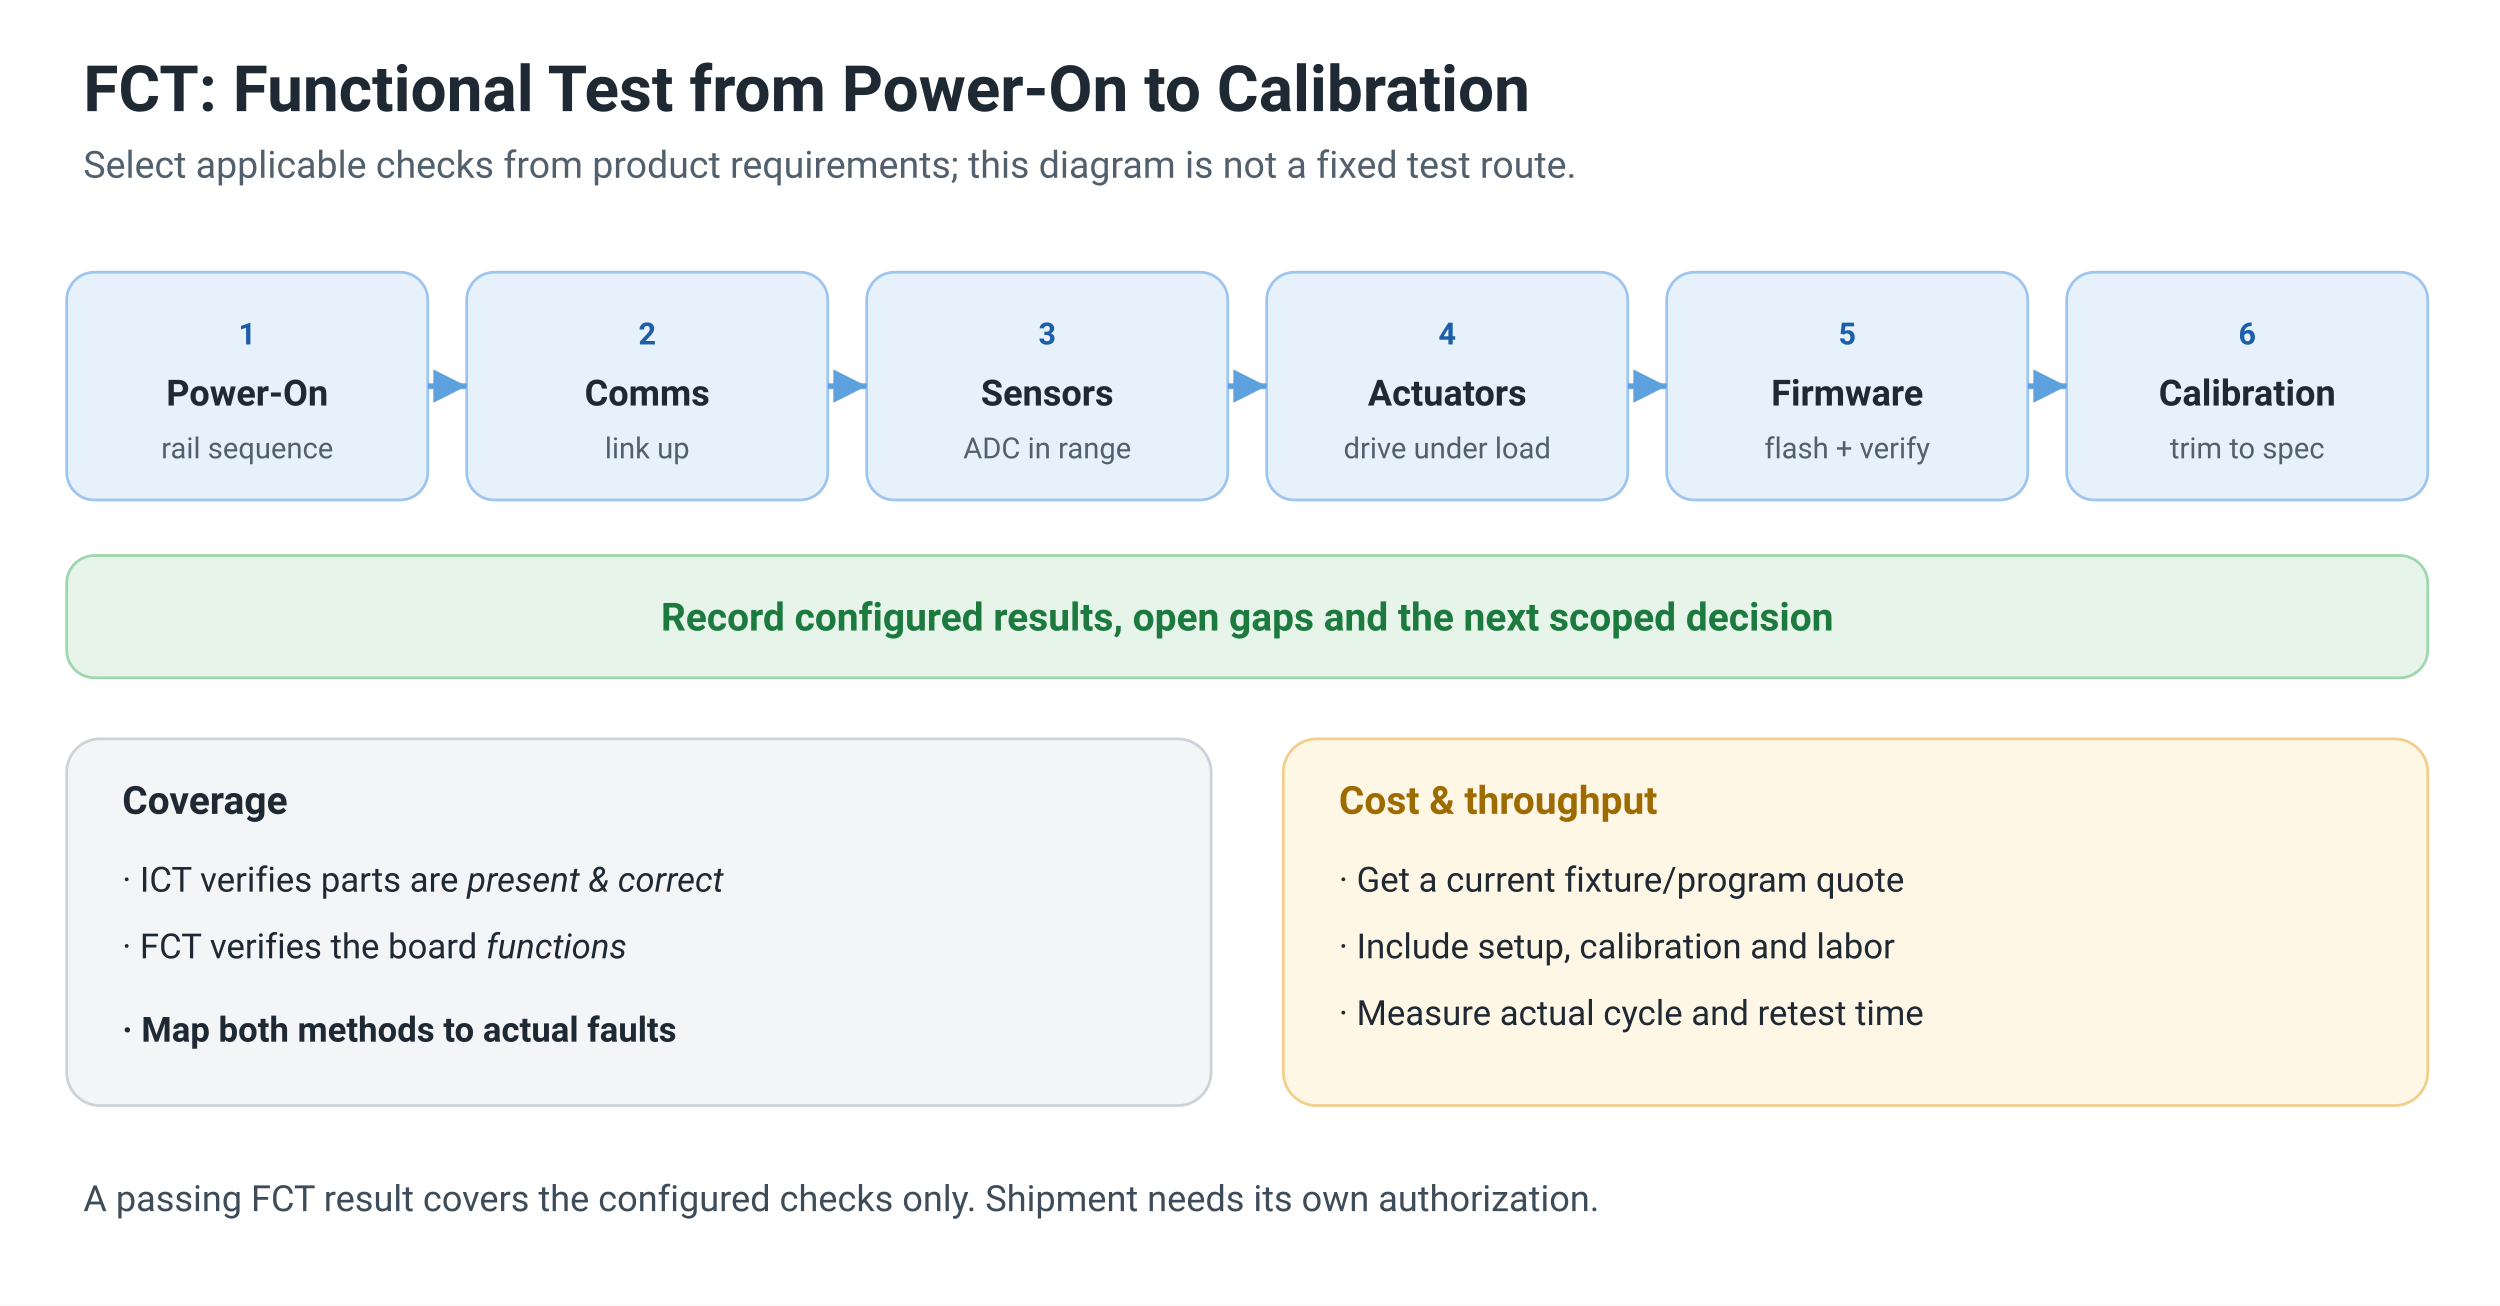
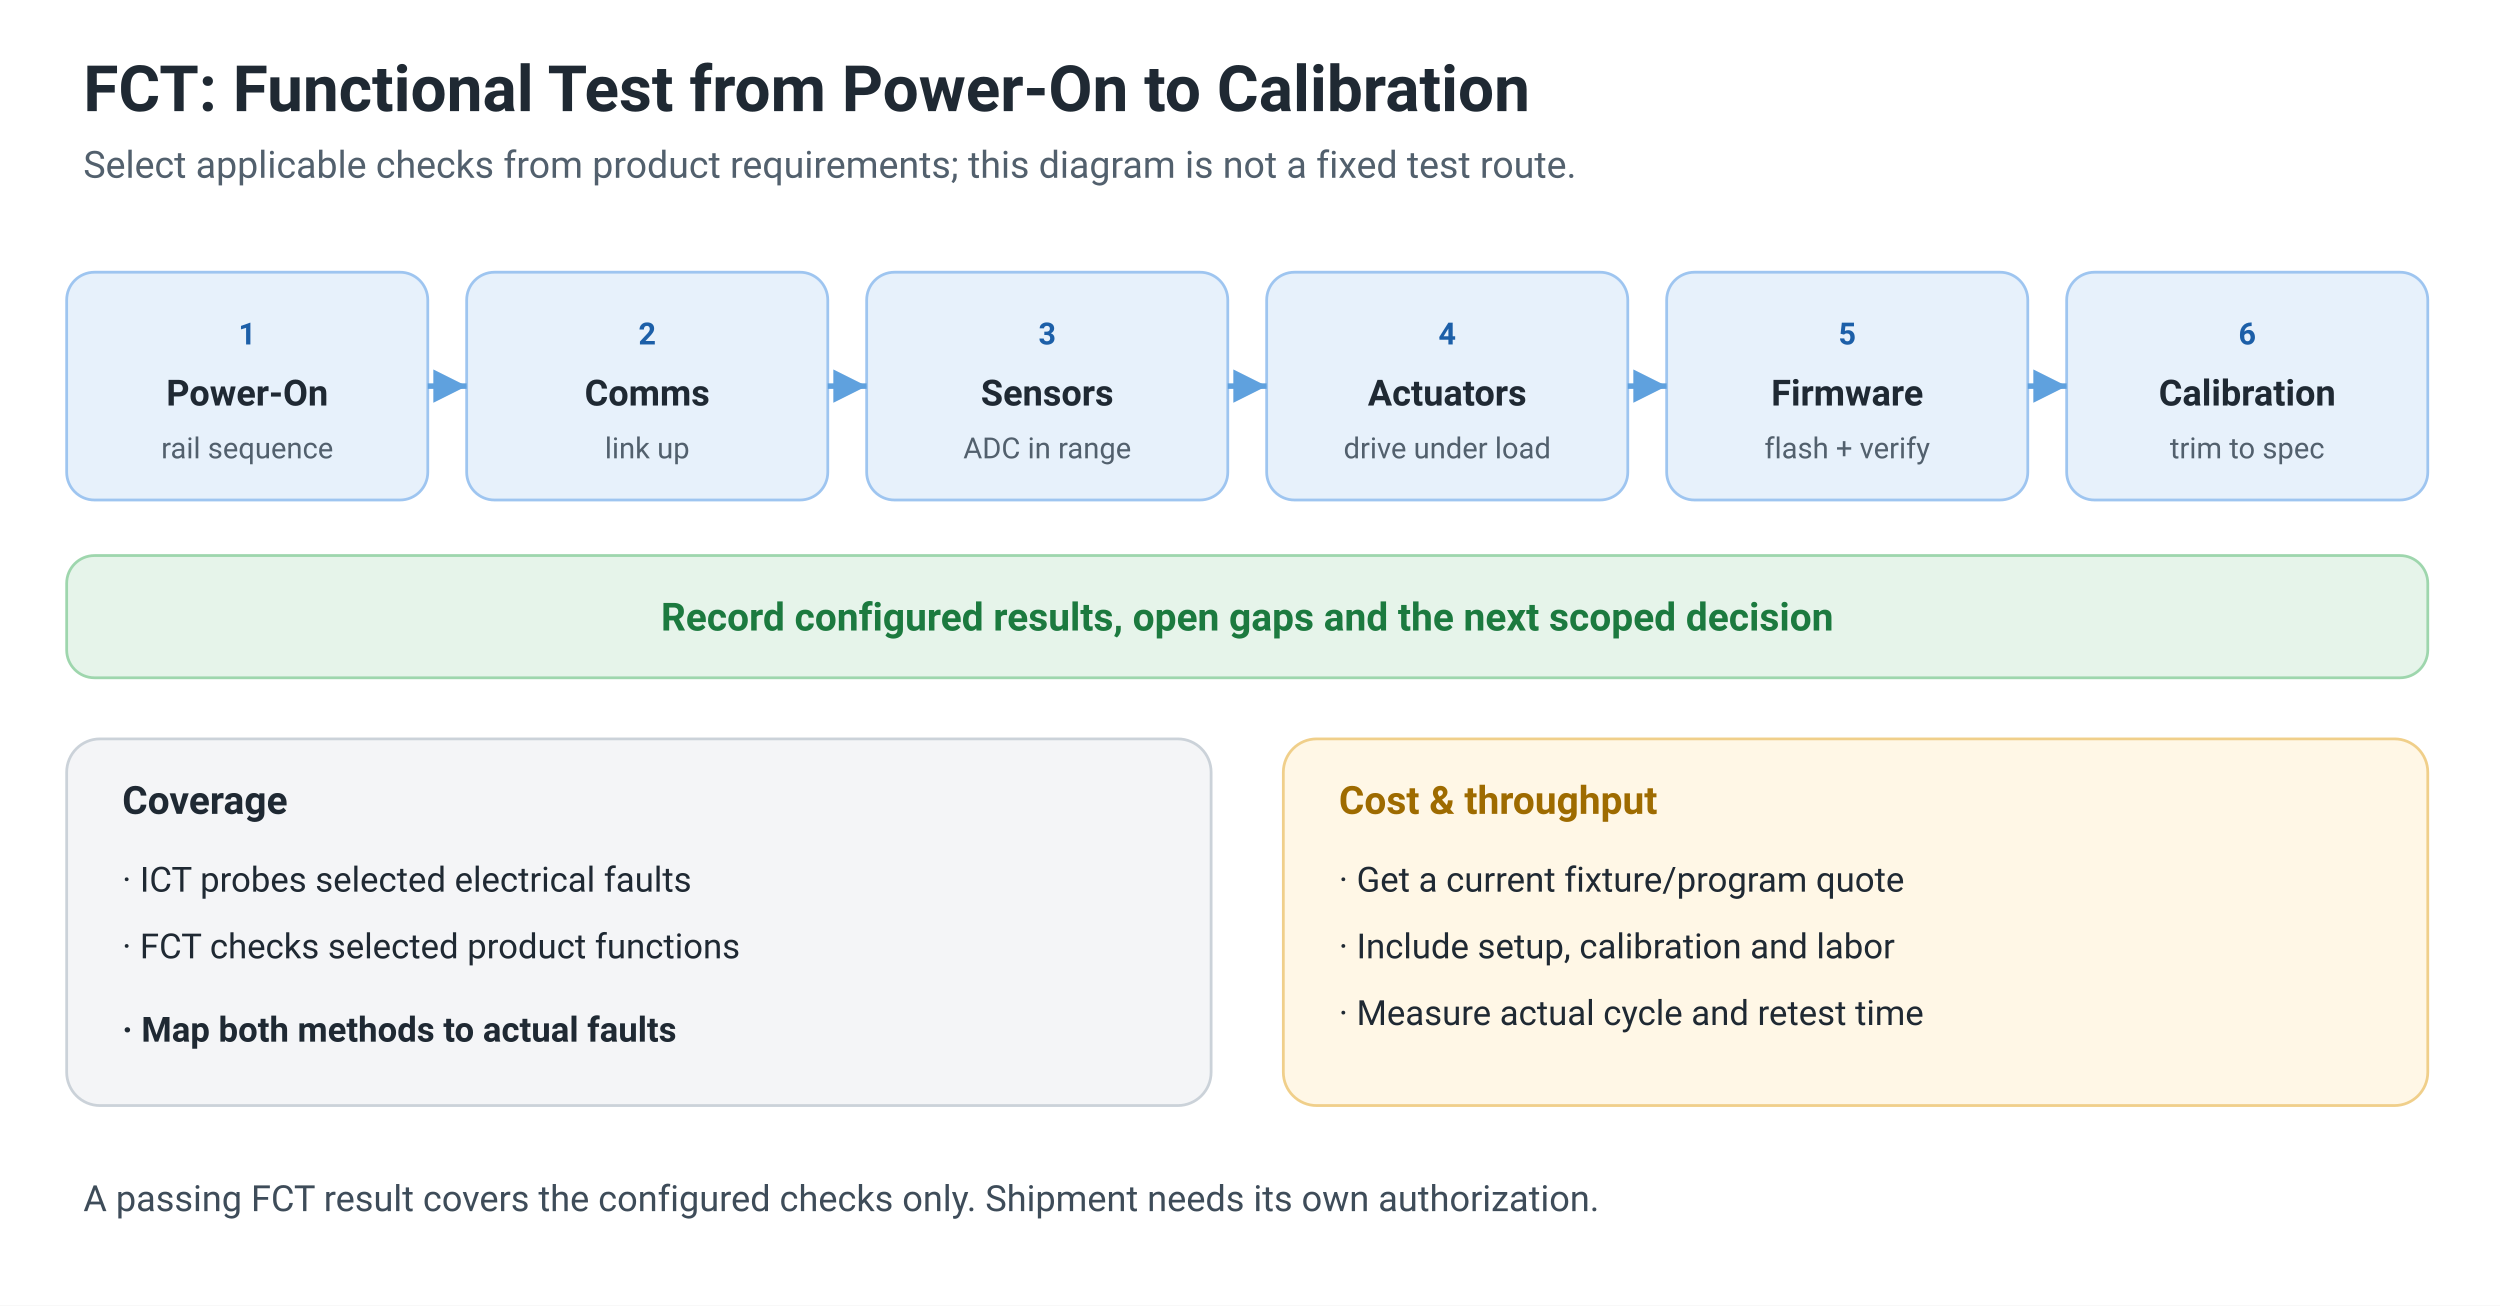
<svg xmlns="http://www.w3.org/2000/svg" viewBox="0 0 900 470" width="900" height="470" role="img" aria-label="Illustrative functional-test stages. Select applicable steps from the product requirements and keep test results separate from release approval.">
  <style>
    text{font-family:'Segoe UI',Roboto,'Helvetica Neue',Arial,sans-serif}
    .title{font-size:23px;font-weight:700;fill:#1f2933}
    .sub{font-size:13.5px;fill:#52606d}
    .num{font-size:11px;font-weight:700;fill:#1c5fa8}
    .nm{font-size:13px;font-weight:700;fill:#1f2933}
    .det{font-size:10.5px;fill:#52606d}
    .ph{font-size:14px;font-weight:700}
    .li{font-size:12.5px;fill:#1f2933}
    .lbl{font-size:10px;font-weight:700;letter-spacing:1px}
    .gate{font-size:14px;font-weight:700;fill:#1c7a3f}
    .foot{font-size:13px;fill:#3e4c59}
  </style>
  <rect width="900" height="470" fill="#ffffff" />
  <text x="30" y="40" class="title">FCT: Functional Test from Power-On to Calibration</text>
  <text x="30" y="64" class="sub">Select applicable checks from product requirements; this diagram is not a fixed test route.</text>
  <defs>
    <marker id="fa" markerWidth="9" markerHeight="9" refX="6" refY="3" orient="auto">
      <path d="M0,0 L6,3 L0,6 z" fill="#5fa1de" />
    </marker>
  </defs>
  <g>
    <rect x="24" y="98" width="130" height="82" rx="10" fill="#e7f1fb" stroke="#9ec5f0" />
    <text x="89" y="124" text-anchor="middle" class="num">1</text>
    <text x="89" y="146" text-anchor="middle" class="nm">Power-On</text>
    <text x="89" y="165" text-anchor="middle" class="det">rail sequence</text>
    <rect x="168" y="98" width="130" height="82" rx="10" fill="#e7f1fb" stroke="#9ec5f0" />
    <text x="233" y="124" text-anchor="middle" class="num">2</text>
    <text x="233" y="146" text-anchor="middle" class="nm">Comms</text>
    <text x="233" y="165" text-anchor="middle" class="det">link up</text>
    <rect x="312" y="98" width="130" height="82" rx="10" fill="#e7f1fb" stroke="#9ec5f0" />
    <text x="377" y="124" text-anchor="middle" class="num">3</text>
    <text x="377" y="146" text-anchor="middle" class="nm">Sensors</text>
    <text x="377" y="165" text-anchor="middle" class="det">ADC in range</text>
    <rect x="456" y="98" width="130" height="82" rx="10" fill="#e7f1fb" stroke="#9ec5f0" />
    <text x="521" y="124" text-anchor="middle" class="num">4</text>
    <text x="521" y="146" text-anchor="middle" class="nm">Actuators</text>
    <text x="521" y="165" text-anchor="middle" class="det">drive under load</text>
    <rect x="600" y="98" width="130" height="82" rx="10" fill="#e7f1fb" stroke="#9ec5f0" />
    <text x="665" y="124" text-anchor="middle" class="num">5</text>
    <text x="665" y="146" text-anchor="middle" class="nm">Firmware</text>
    <text x="665" y="165" text-anchor="middle" class="det">flash + verify</text>
    <rect x="744" y="98" width="130" height="82" rx="10" fill="#e7f1fb" stroke="#9ec5f0" />
    <text x="809" y="124" text-anchor="middle" class="num">6</text>
    <text x="809" y="146" text-anchor="middle" class="nm">Calibration</text>
    <text x="809" y="165" text-anchor="middle" class="det">trim to spec</text>
  </g>
  <line x1="154" y1="139" x2="168" y2="139" stroke="#5fa1de" stroke-width="2" marker-end="url(#fa)" />
  <line x1="298" y1="139" x2="312" y2="139" stroke="#5fa1de" stroke-width="2" marker-end="url(#fa)" />
  <line x1="442" y1="139" x2="456" y2="139" stroke="#5fa1de" stroke-width="2" marker-end="url(#fa)" />
  <line x1="586" y1="139" x2="600" y2="139" stroke="#5fa1de" stroke-width="2" marker-end="url(#fa)" />
  <line x1="730" y1="139" x2="744" y2="139" stroke="#5fa1de" stroke-width="2" marker-end="url(#fa)" />
  <rect x="24" y="200" width="850" height="44" rx="10" fill="#e6f4ea" stroke="#9ed6ad" />
  <text x="449" y="227" text-anchor="middle" class="gate">Record configured results, open gaps and the next scoped decision</text>
  <rect x="24" y="266" width="412" height="132" rx="12" fill="#f4f5f7" stroke="#cbd2d9" />
  <text x="44" y="293" class="ph" fill="#1f2933">Coverage</text>
-   <text x="44" y="321" class="li">·  ICT verifies parts are <tspan font-style="italic">present &amp; correct</tspan>
-   </text>
-   <text x="44" y="345" class="li">·  FCT verifies the board <tspan font-style="italic">functions</tspan>
-   </text>
+   <text x="44" y="321" class="li">·  ICT probes selected electrical faults</text>
+   <text x="44" y="345" class="li">·  FCT checks selected product functions</text>
  <text x="44" y="375" class="li" font-weight="700" fill="#1c7a3f">·  Map both methods to actual faults</text>
  <rect x="462" y="266" width="412" height="132" rx="12" fill="#fff7e6" stroke="#f0cf8a" />
  <text x="482" y="293" class="ph" fill="#9e6b00">Cost &amp; throughput</text>
  <text x="482" y="321" class="li">·  Get a current fixture/program quote</text>
  <text x="482" y="345" class="li">·  Include setup, calibration and labor</text>
  <text x="482" y="369" class="li">·  Measure actual cycle and retest time</text>
  <text x="30" y="436" class="foot">A passing FCT result covers the configured checks only. Shipment needs its own authorization.</text>
</svg>
